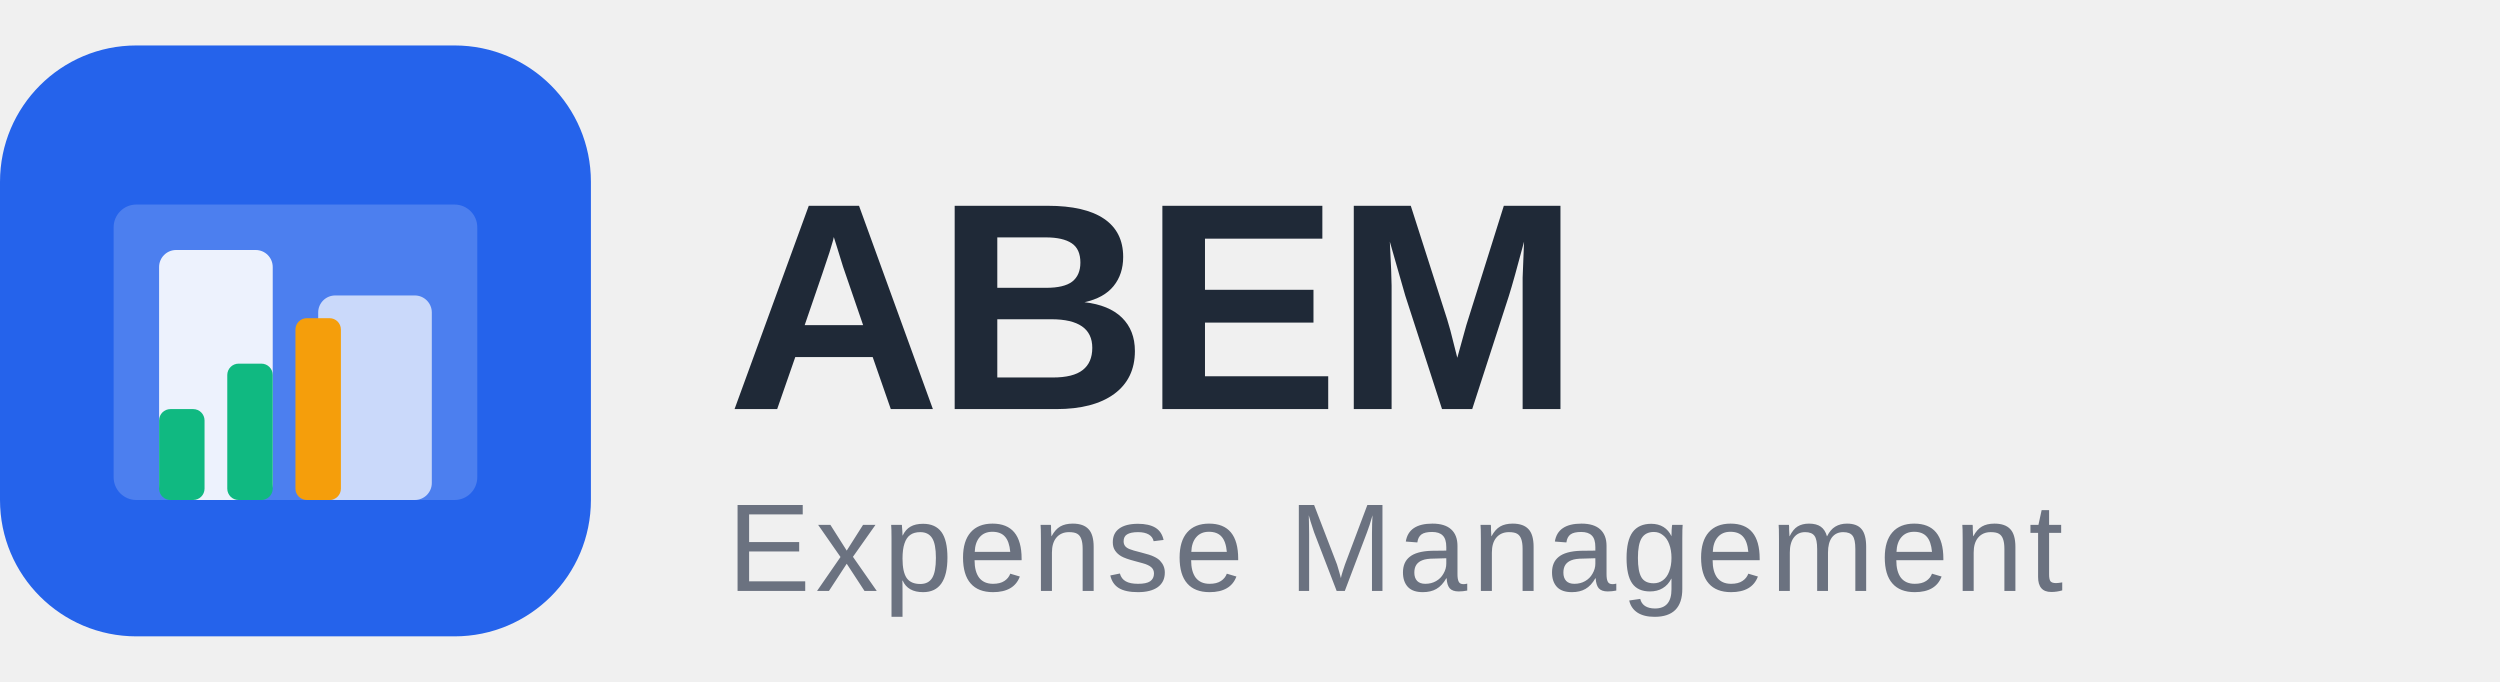
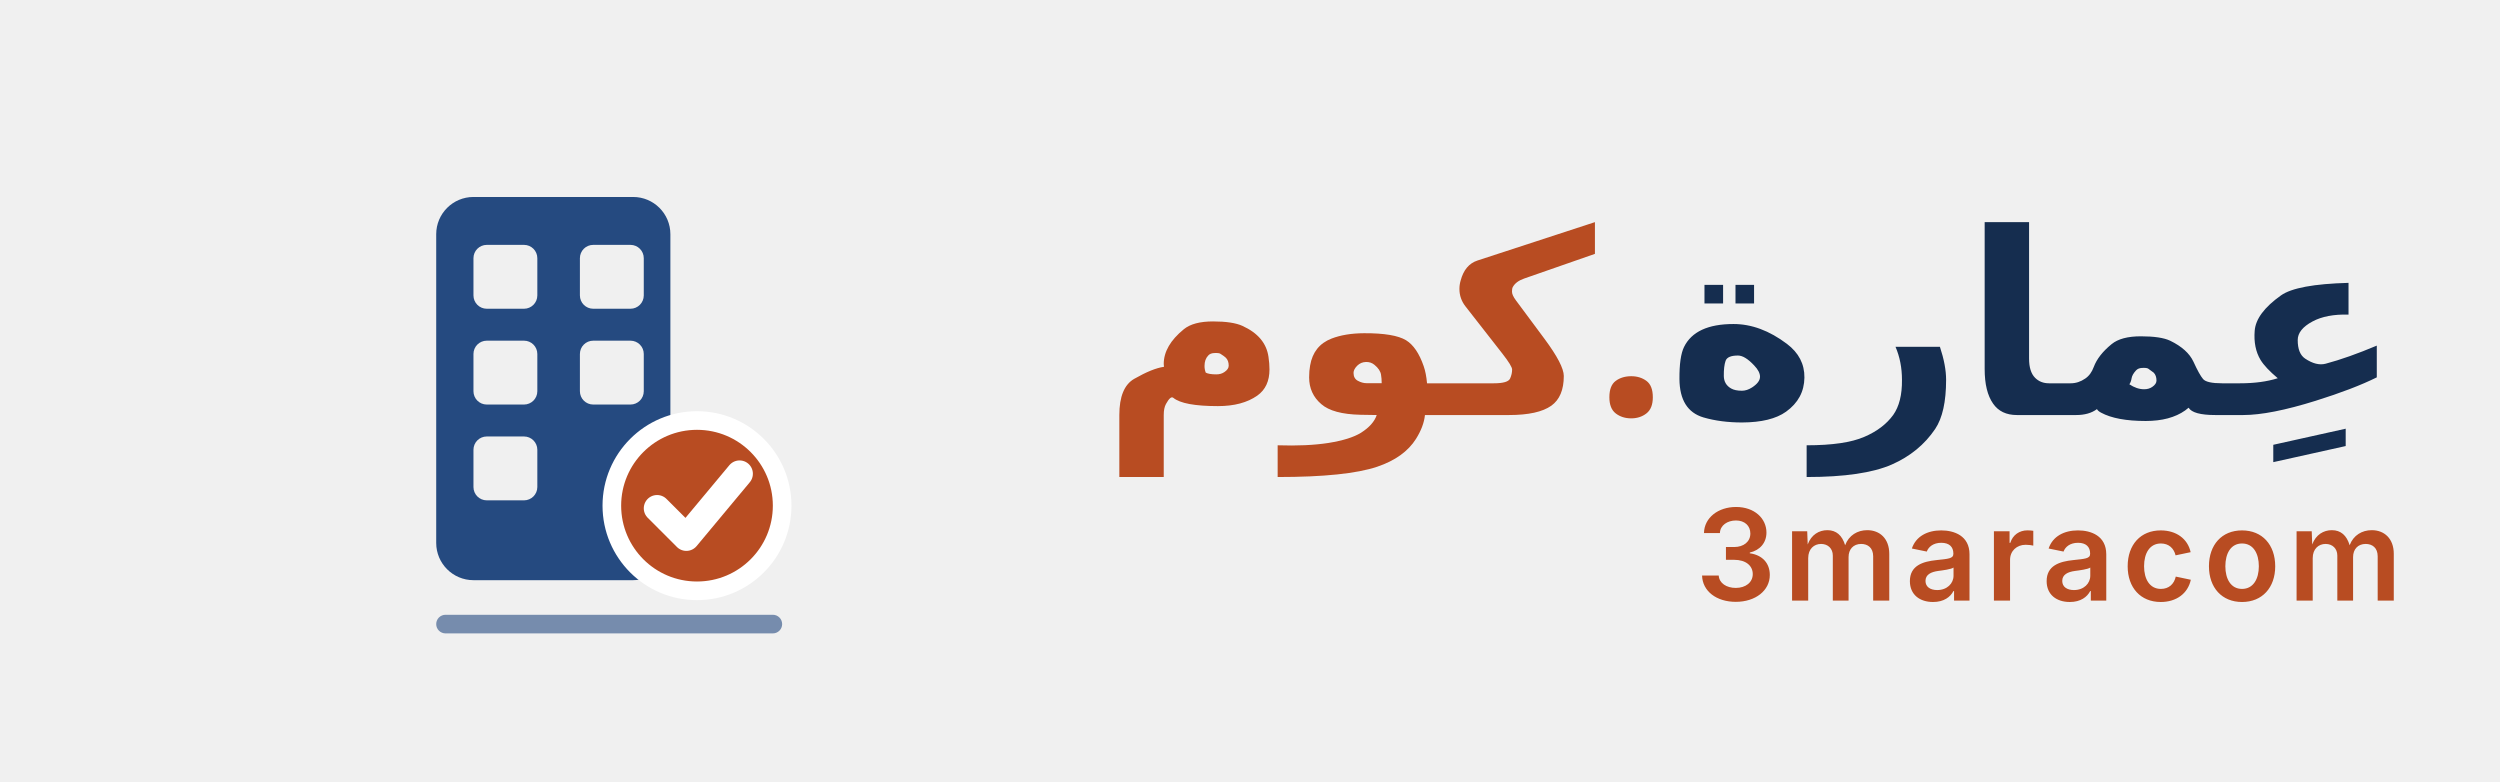
- <svg xmlns="http://www.w3.org/2000/svg" width="220" height="60" viewBox="0 0 220 60" fill="none">
-   <rect x="0" y="4" width="52" height="52" rx="12" fill="#2563EB" />
-   <rect x="10" y="18" width="32" height="26" rx="2" fill="white" opacity="0.18" />
-   <rect x="14" y="22" width="10" height="22" rx="1.5" fill="white" opacity="0.9" />
-   <rect x="28" y="26" width="10" height="18" rx="1.5" fill="white" opacity="0.7" />
-   <rect x="14" y="36" width="4" height="8" rx="1" fill="#10B981" />
-   <rect x="20" y="32" width="4" height="12" rx="1" fill="#10B981" />
-   <rect x="26" y="28" width="4" height="16" rx="1" fill="#F59E0B" />
-   <text x="64" y="36" font-family="system-ui, -apple-system, Arial, sans-serif" font-size="26" font-weight="700" fill="#1F2937" letter-spacing="-0.5">ABEM</text>
-   <text x="64" y="52" font-family="system-ui, -apple-system, Arial, sans-serif" font-size="11" font-weight="400" fill="#6B7280" letter-spacing="0.04em">Expense Management</text>
+ <svg xmlns="http://www.w3.org/2000/svg" width="1024" height="320" viewBox="0 0 1024 320" fill="none">
+   <g transform="translate(110 24) scale(.545)">
+     <g transform="translate(-30 0)">
+       <path fill-rule="evenodd" d="M184 104H304A28 28 0 0 1 332 132V364A28 28 0 0 1 304 392H184A28 28 0 0 1 156 364V132A28 28 0 0 1 184 104Z M194 140H222A10 10 0 0 1 232 150V178A10 10 0 0 1 222 188H194A10 10 0 0 1 184 178V150A10 10 0 0 1 194 140Z M274 140H302A10 10 0 0 1 312 150V178A10 10 0 0 1 302 188H274A10 10 0 0 1 264 178V150A10 10 0 0 1 274 140Z M194 212H222A10 10 0 0 1 232 222V250A10 10 0 0 1 222 260H194A10 10 0 0 1 184 250V222A10 10 0 0 1 194 212Z M274 212H302A10 10 0 0 1 312 222V250A10 10 0 0 1 302 260H274A10 10 0 0 1 264 250V222A10 10 0 0 1 274 212Z M194 284H222A10 10 0 0 1 232 294V322A10 10 0 0 1 222 332H194A10 10 0 0 1 184 322V294A10 10 0 0 1 194 284Z" fill="#254A80" />
+       <circle cx="352" cy="336" r="64" fill="#B84C22" stroke="#FFFFFF" stroke-width="14" />
+       <path d="M322 338L344 360L384 312" stroke="#FFFFFF" stroke-width="20" stroke-linecap="round" stroke-linejoin="round" />
+       <rect x="156" y="418" width="260" height="14" rx="7" fill="#254A80" opacity=".6" />
+     </g>
+   </g>
+   <text x="984" y="170" direction="rtl" font-family="Cairo, Tajawal, sans-serif" font-weight="800" font-size="104" fill="#152D4F">عِمارة<tspan fill="#B84C22">.كوم</tspan>
+   </text>
+   <text x="984" y="246" text-anchor="end" font-family="Inter, system-ui, sans-serif" font-weight="600" font-size="52" letter-spacing="3" fill="#B84C22">3maracom</text>
</svg>
